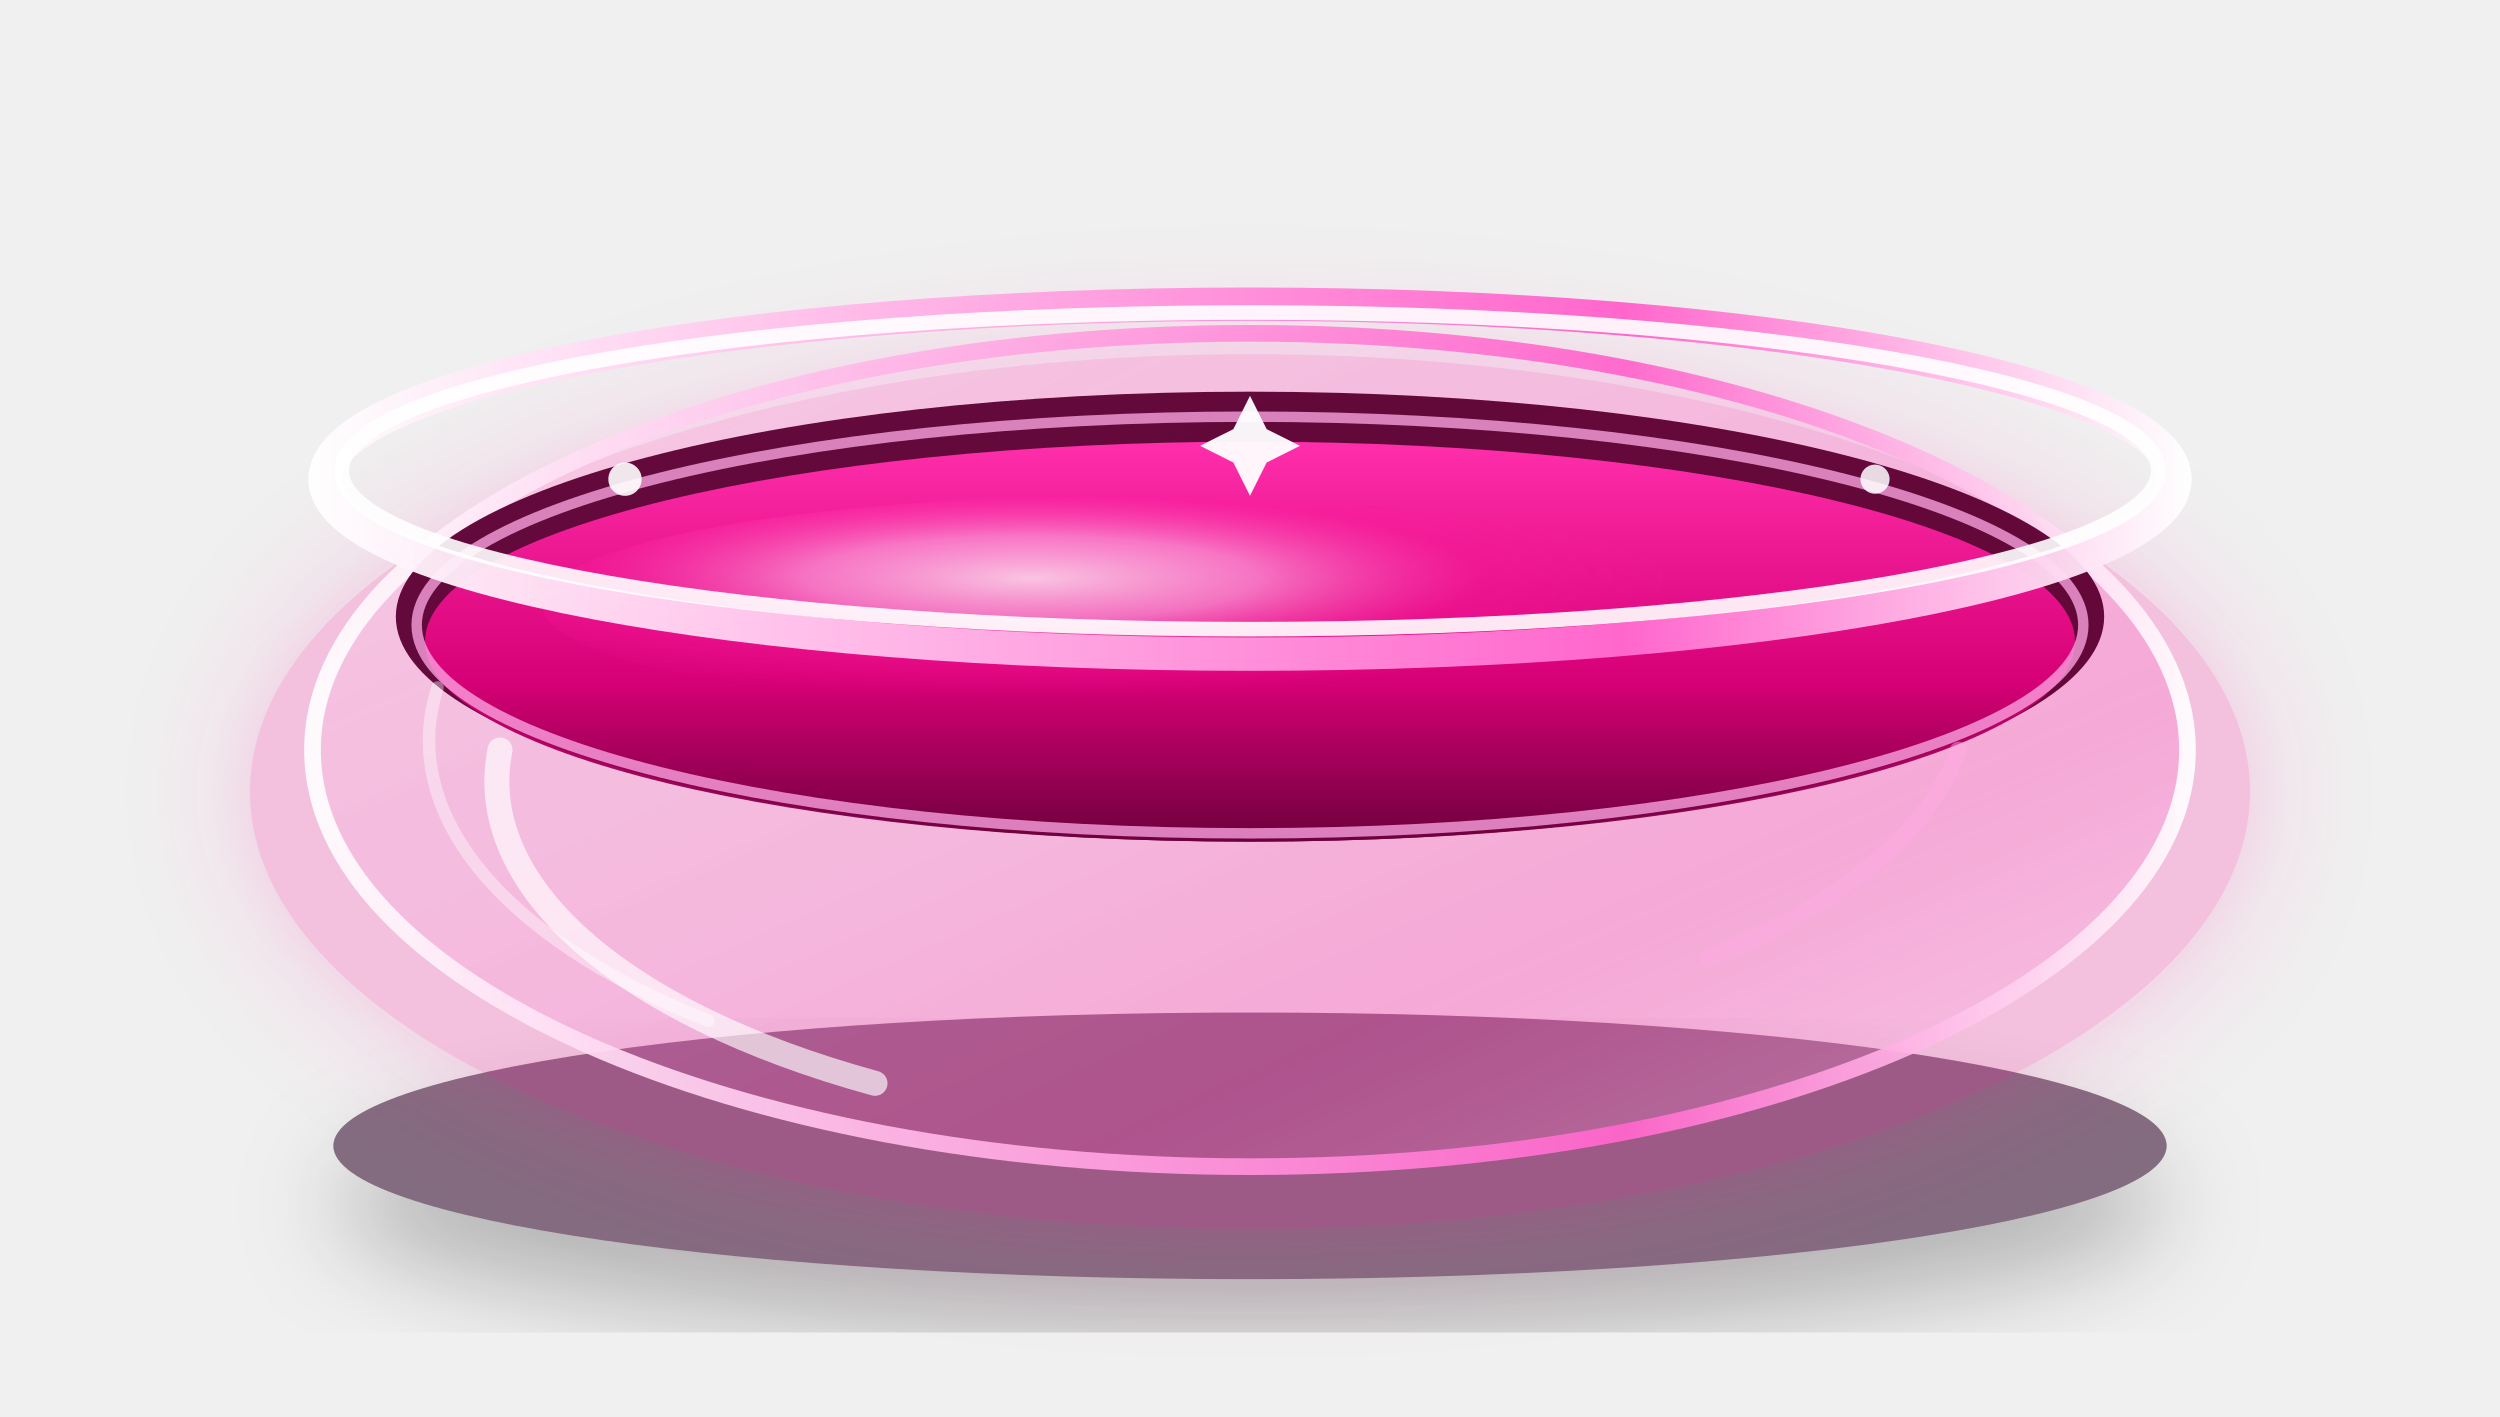
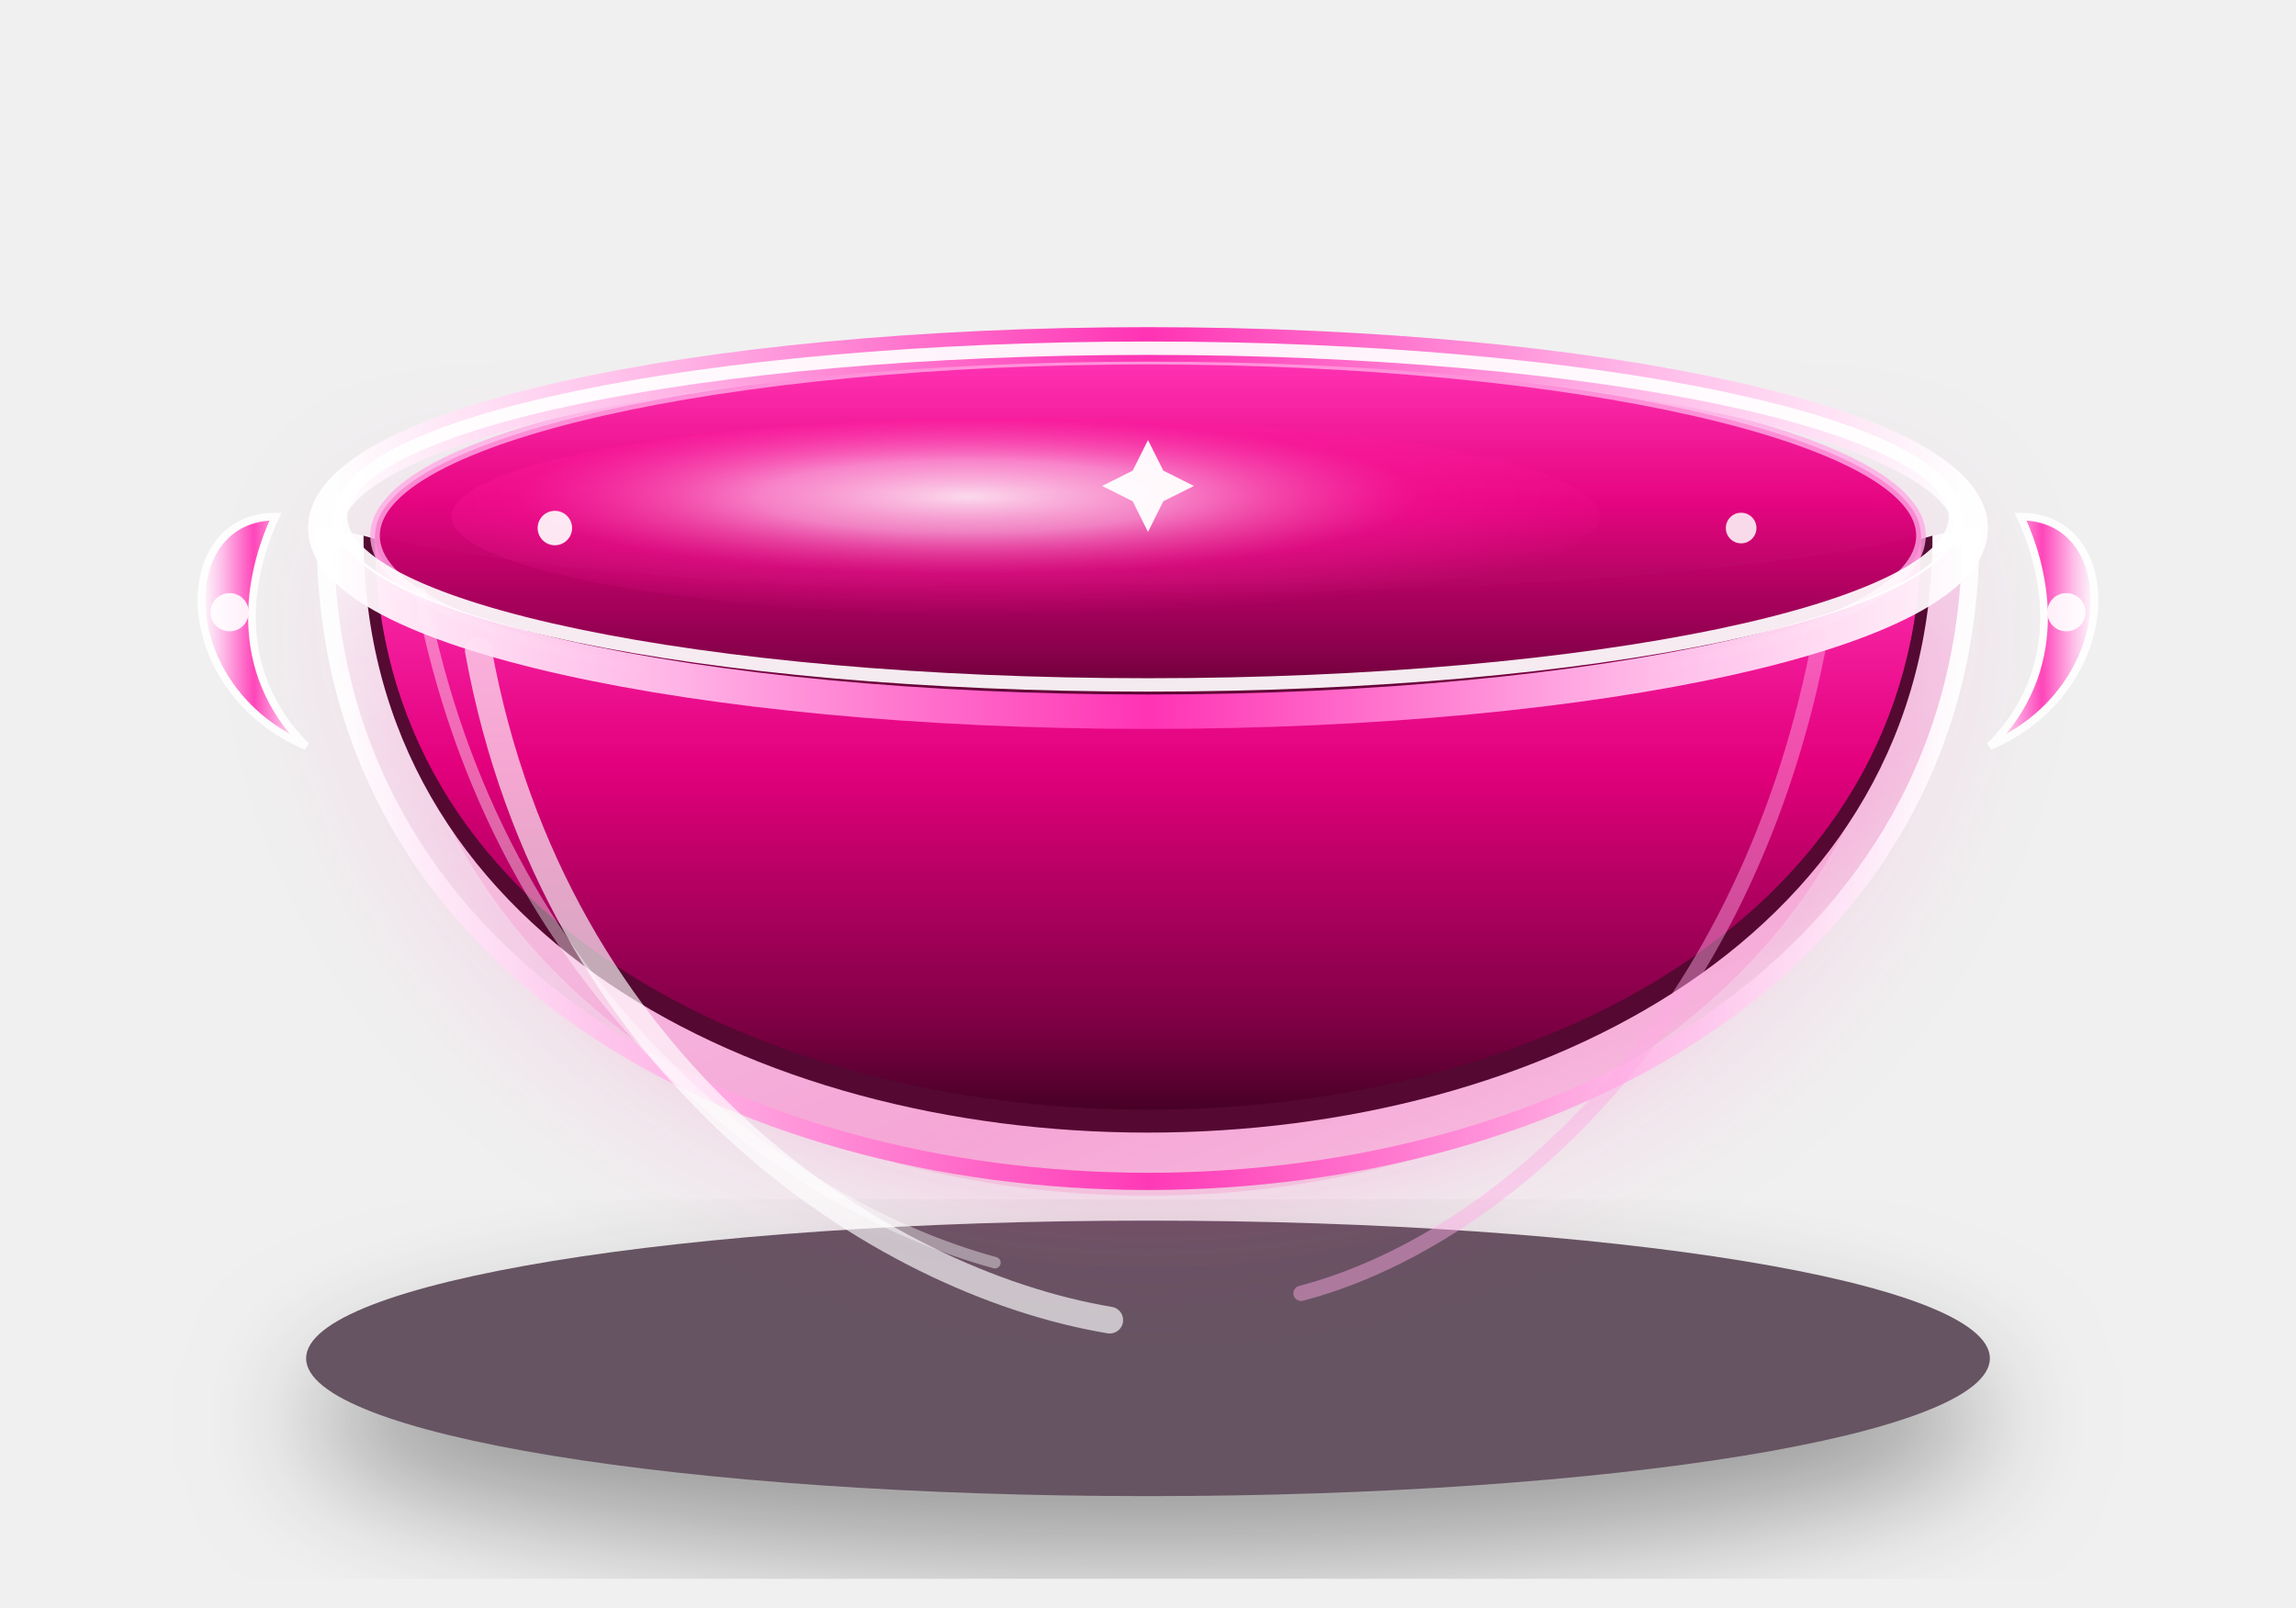
- <svg xmlns="http://www.w3.org/2000/svg" viewBox="0 0 600 340" width="600" height="340">
+ <svg xmlns="http://www.w3.org/2000/svg" viewBox="0 0 600 420" width="600" height="420">
  <defs>
-     <filter id="shadowBlur" x="-20%" y="-20%" width="140%" height="140%">
-       <feGaussianBlur in="SourceAlpha" stdDeviation="12" />
-       <feOffset dx="0" dy="14" result="offsetblur" />
+     <filter id="shadowBlur" x="-30%" y="-30%" width="160%" height="160%">
+       <feGaussianBlur in="SourceAlpha" stdDeviation="16" />
+       <feOffset dx="0" dy="16" result="offsetblur" />
      <feComponentTransfer>
-         <feFuncA type="linear" slope="0.45" />
+         <feFuncA type="linear" slope="0.55" />
      </feComponentTransfer>
      <feMerge>
        <feMergeNode />
        <feMergeNode in="SourceGraphic" />
      </feMerge>
    </filter>
-     <filter id="neonGlow" x="-30%" y="-30%" width="160%" height="160%">
-       <feGaussianBlur stdDeviation="15" result="blur" />
+     <filter id="neonGlow" x="-40%" y="-40%" width="180%" height="180%">
+       <feGaussianBlur stdDeviation="22" result="blur" />
      <feMerge>
        <feMergeNode in="blur" />
        <feMergeNode in="SourceGraphic" />
      </feMerge>
    </filter>
    <linearGradient id="liquidGrad" x1="0%" y1="0%" x2="0%" y2="100%">
-       <stop offset="0%" stop-color="#ff2eab" stop-opacity="1" />
-       <stop offset="60%" stop-color="#d90077" stop-opacity="0.98" />
-       <stop offset="100%" stop-color="#6e003c" stop-opacity="0.95" />
+       <stop offset="0%" stop-color="#ff33b4" stop-opacity="1" />
+       <stop offset="40%" stop-color="#e6007e" stop-opacity="0.98" />
+       <stop offset="85%" stop-color="#800045" stop-opacity="0.96" />
+       <stop offset="100%" stop-color="#470026" stop-opacity="0.95" />
    </linearGradient>
-     <radialGradient id="liquidSurfaceGlow" cx="42%" cy="38%" r="55%">
-       <stop offset="0%" stop-color="#ffffff" stop-opacity="0.75" />
-       <stop offset="35%" stop-color="#ffb3e6" stop-opacity="0.6" />
-       <stop offset="70%" stop-color="#ff1a9e" stop-opacity="0.3" />
+     <radialGradient id="liquidSurfaceGlow" cx="45%" cy="40%" r="60%">
+       <stop offset="0%" stop-color="#ffffff" stop-opacity="0.85" />
+       <stop offset="30%" stop-color="#ffc2eb" stop-opacity="0.65" />
+       <stop offset="65%" stop-color="#ff1a9e" stop-opacity="0.35" />
      <stop offset="100%" stop-color="#ff1a9e" stop-opacity="0" />
    </radialGradient>
    <linearGradient id="glassBodyGrad" x1="0%" y1="0%" x2="100%" y2="100%">
-       <stop offset="0%" stop-color="#ffffff" stop-opacity="0.35" />
-       <stop offset="30%" stop-color="#ffaae5" stop-opacity="0.12" />
-       <stop offset="70%" stop-color="#ff33b4" stop-opacity="0.18" />
-       <stop offset="100%" stop-color="#ffffff" stop-opacity="0.3" />
+       <stop offset="0%" stop-color="#ffffff" stop-opacity="0.4" />
+       <stop offset="25%" stop-color="#ffaae5" stop-opacity="0.15" />
+       <stop offset="65%" stop-color="#ff33b4" stop-opacity="0.2" />
+       <stop offset="100%" stop-color="#ffffff" stop-opacity="0.35" />
    </linearGradient>
    <linearGradient id="rimStrokeGrad" x1="0%" y1="0%" x2="100%" y2="0%">
      <stop offset="0%" stop-color="#ffffff" stop-opacity="0.95" />
-       <stop offset="30%" stop-color="#ffb8e8" stop-opacity="1" />
-       <stop offset="70%" stop-color="#ff66cc" stop-opacity="1" />
+       <stop offset="20%" stop-color="#ffb8e8" stop-opacity="1" />
+       <stop offset="50%" stop-color="#ff33b4" stop-opacity="1" />
+       <stop offset="80%" stop-color="#ffb8e8" stop-opacity="1" />
      <stop offset="100%" stop-color="#ffffff" stop-opacity="0.95" />
    </linearGradient>
  </defs>
-   <ellipse cx="300" cy="275" rx="220" ry="32" fill="#290520" opacity="0.55" filter="url(#shadowBlur)" />
-   <ellipse cx="300" cy="190" rx="240" ry="105" fill="#ff1a9e" opacity="0.22" filter="url(#neonGlow)" />
-   <ellipse cx="300" cy="180" rx="225" ry="100" fill="url(#glassBodyGrad)" stroke="url(#rimStrokeGrad)" stroke-width="4" opacity="0.95" />
-   <ellipse cx="300" cy="148" rx="205" ry="54" fill="#5c0032" opacity="0.95" />
-   <ellipse cx="300" cy="154" rx="198" ry="48" fill="url(#liquidGrad)" />
-   <ellipse cx="270" cy="145" rx="140" ry="26" fill="url(#liquidSurfaceGlow)" />
-   <ellipse cx="300" cy="150" rx="200" ry="50" fill="none" stroke="#ffaae5" stroke-width="2.5" opacity="0.75" />
-   <path d="M 120 180 A 190 85 0 0 0 210 260" fill="none" stroke="#ffffff" stroke-width="6" stroke-linecap="round" opacity="0.65" />
-   <path d="M 105 165 A 200 90 0 0 0 170 245" fill="none" stroke="#ffffff" stroke-width="3" stroke-linecap="round" opacity="0.4" />
-   <path d="M 410 230 A 190 85 0 0 0 470 180" fill="none" stroke="#ffaae5" stroke-width="4" stroke-linecap="round" opacity="0.45" />
-   <ellipse cx="300" cy="115" rx="222" ry="42" fill="none" stroke="url(#rimStrokeGrad)" stroke-width="8" />
-   <ellipse cx="300" cy="113" rx="218" ry="38" fill="none" stroke="#ffffff" stroke-width="3.5" opacity="0.9" />
-   <circle cx="150" cy="115" r="4" fill="#ffffff" opacity="0.9" />
-   <circle cx="450" cy="115" r="3.5" fill="#ffffff" opacity="0.85" />
-   <polygon points="300,95 304,103 312,107 304,111 300,119 296,111 288,107 296,103" fill="#ffffff" opacity="0.95" />
+   <ellipse cx="300" cy="355" rx="220" ry="36" fill="#1f0218" opacity="0.65" filter="url(#shadowBlur)" />
+   <path d="M 100 140 C 100 370, 500 370, 500 140 Z" fill="#ff1a9e" opacity="0.22" filter="url(#neonGlow)" />
+   <path d="M 85 140 C 85 365, 515 365, 515 140 C 440 160, 160 160, 85 140 Z" fill="url(#glassBodyGrad)" stroke="url(#rimStrokeGrad)" stroke-width="4.5" opacity="0.96" />
+   <path d="M 95 140 C 95 348, 505 348, 505 140 C 430 162, 170 162, 95 140 Z" fill="#4d0029" opacity="0.95" />
+   <path d="M 98 140 C 98 340, 502 340, 502 140 C 420 160, 180 160, 98 140 Z" fill="url(#liquidGrad)" />
+   <ellipse cx="300" cy="140" rx="202" ry="46" fill="url(#liquidGrad)" />
+   <ellipse cx="268" cy="135" rx="150" ry="26" fill="url(#liquidSurfaceGlow)" />
+   <ellipse cx="300" cy="140" rx="202" ry="46" fill="none" stroke="#ffaae5" stroke-width="2.5" opacity="0.8" />
+   <path d="M 125 170 C 145 280, 230 335, 290 345" fill="none" stroke="#ffffff" stroke-width="7" stroke-linecap="round" opacity="0.65" />
+   <path d="M 110 155 C 130 260, 205 315, 260 330" fill="none" stroke="#ffffff" stroke-width="3" stroke-linecap="round" opacity="0.4" />
+   <path d="M 475 170 C 455 270, 390 325, 340 338" fill="none" stroke="#ffaae5" stroke-width="4" stroke-linecap="round" opacity="0.45" />
+   <ellipse cx="300" cy="138" rx="215" ry="48" fill="none" stroke="url(#rimStrokeGrad)" stroke-width="9" />
+   <ellipse cx="300" cy="135" rx="211" ry="44" fill="none" stroke="#ffffff" stroke-width="3.5" opacity="0.92" />
+   <path d="M 72 135 C 45 135, 45 180, 80 195 C 60 175, 65 150, 72 135 Z" fill="url(#rimStrokeGrad)" stroke="#ffffff" stroke-width="2" opacity="0.9" />
+   <circle cx="60" cy="160" r="5" fill="#ffffff" opacity="0.9" />
+   <path d="M 528 135 C 555 135, 555 180, 520 195 C 540 175, 535 150, 528 135 Z" fill="url(#rimStrokeGrad)" stroke="#ffffff" stroke-width="2" opacity="0.9" />
+   <circle cx="540" cy="160" r="5" fill="#ffffff" opacity="0.9" />
+   <polygon points="300,115 304,123 312,127 304,131 300,139 296,131 288,127 296,123" fill="#ffffff" opacity="0.95" />
+   <circle cx="145" cy="138" r="4.5" fill="#ffffff" opacity="0.9" />
+   <circle cx="455" cy="138" r="4" fill="#ffffff" opacity="0.85" />
</svg>
